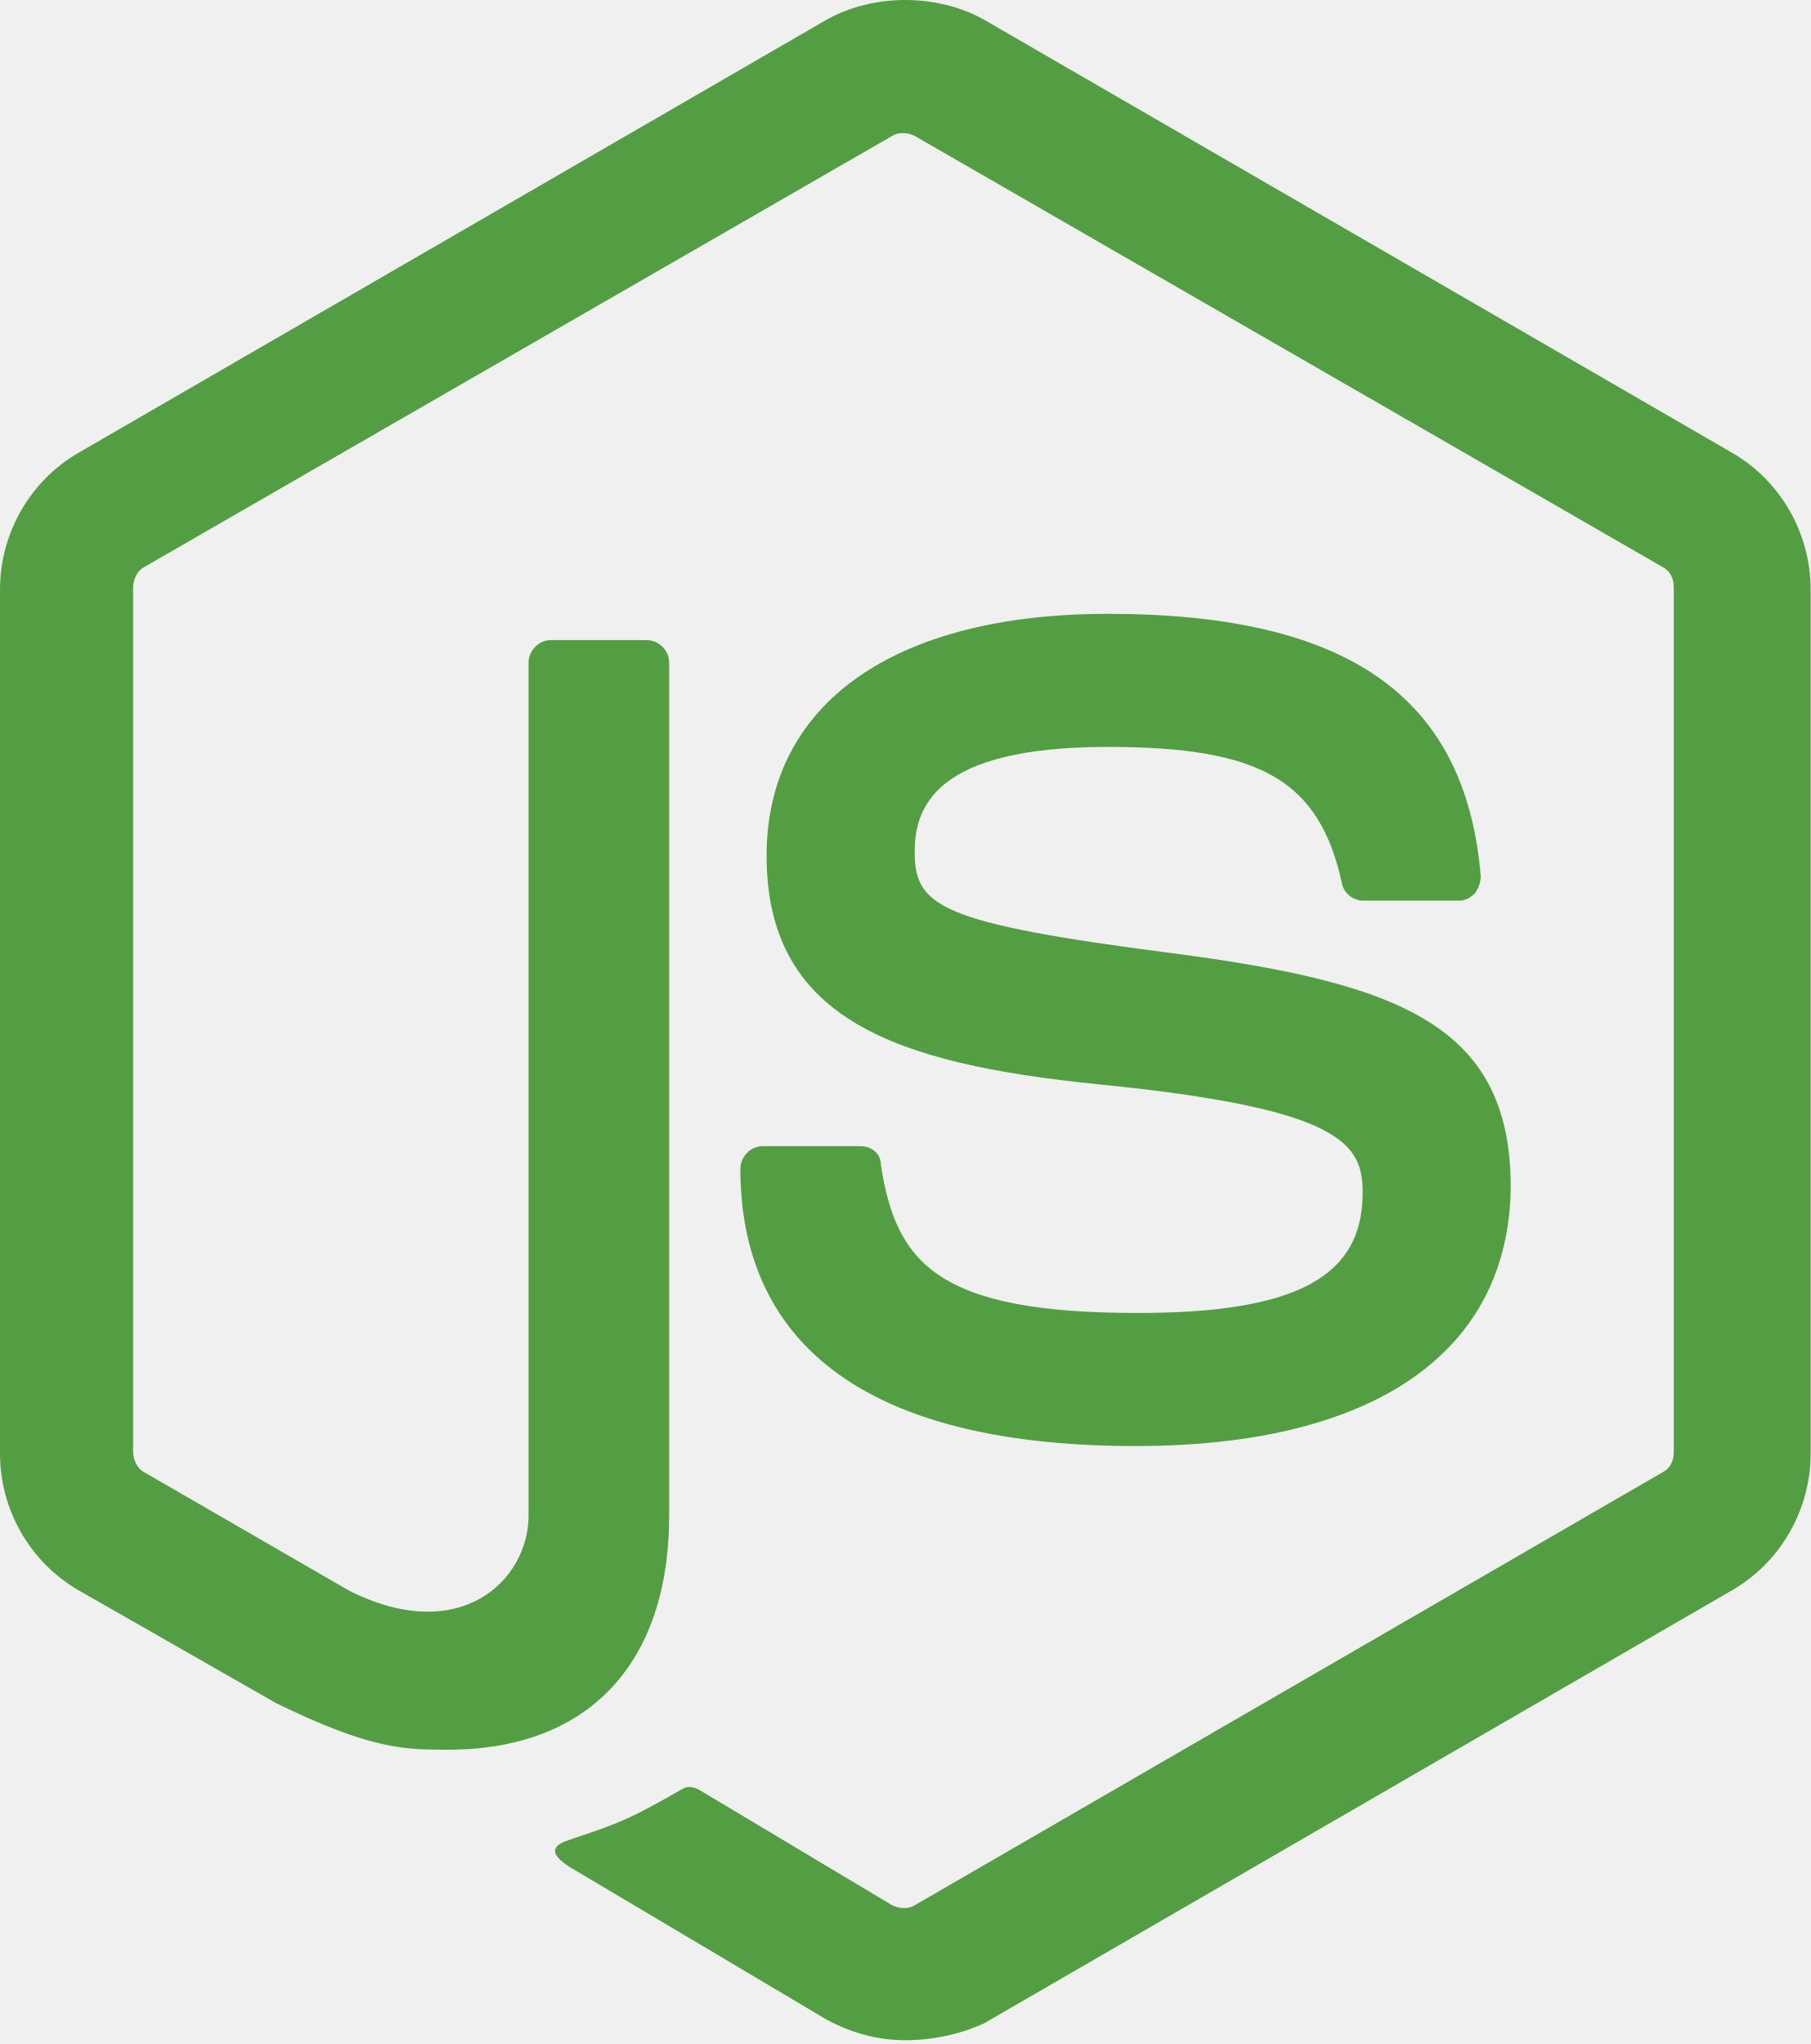
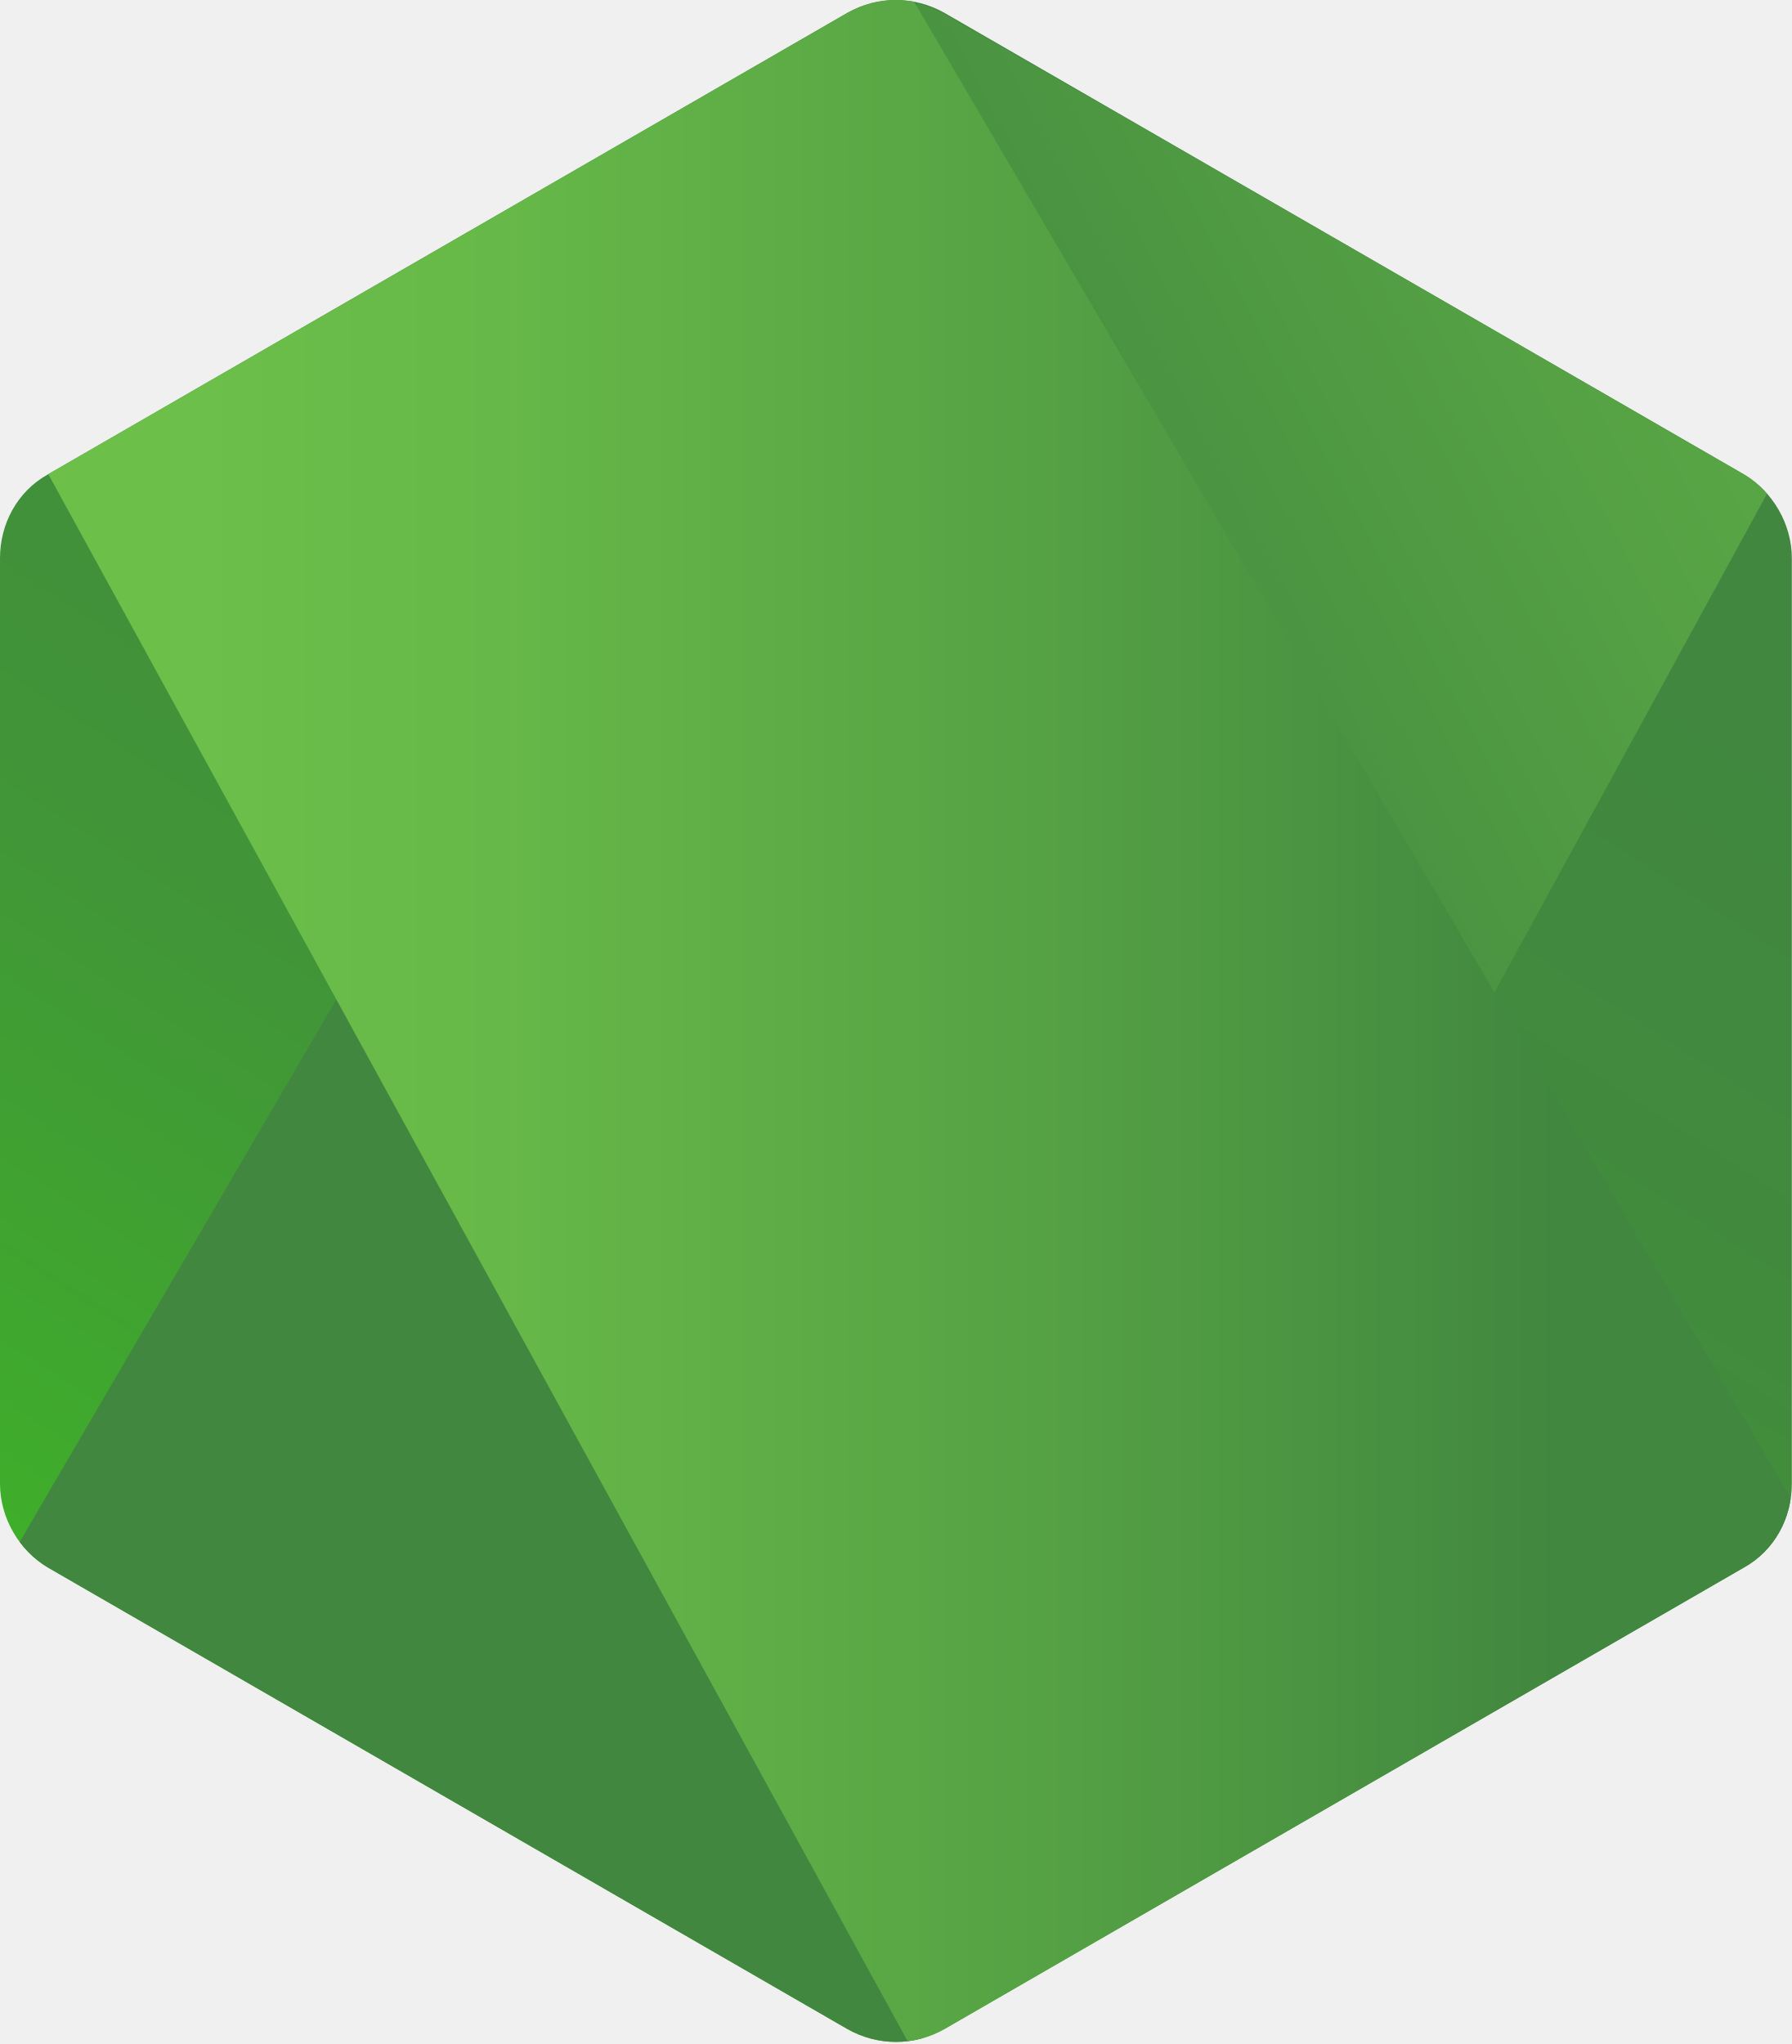
- <svg xmlns="http://www.w3.org/2000/svg" height="289" preserveAspectRatio="xMidYMid" viewBox="0 0 256 289" width="256">
-   <path d="m128 288.464c-3.975 0-7.685-1.06-11.13-2.915l-35.246-20.936c-5.3-2.915-2.65-3.975-1.06-4.505 7.155-2.385 8.48-2.915 15.901-7.155.795-.53 1.855-.265 2.65.265l27.031 16.166c1.06.53 2.385.53 3.18 0l105.739-61.217c1.06-.53 1.59-1.59 1.59-2.915v-122.17c0-1.325-.53-2.385-1.59-2.915l-105.739-60.952c-1.06-.53-2.385-.53-3.18 0l-105.739 60.952c-1.06.53-1.59 1.855-1.59 2.915v122.17c0 1.06.53 2.385 1.59 2.915l28.886 16.696c15.636 7.95 25.441-1.325 25.441-10.6v-120.58c0-1.59 1.325-3.18 3.18-3.18h13.516c1.59 0 3.18 1.325 3.18 3.18v120.58c0 20.936-11.395 33.126-31.271 33.126-6.095 0-10.865 0-24.381-6.625l-27.826-15.901c-6.89-3.975-11.13-11.395-11.13-19.346v-122.17c0-7.95 4.24-15.371 11.13-19.346l105.739-61.217c6.625-3.71 15.636-3.71 22.261 0l105.739 61.217c6.89 3.975 11.13 11.395 11.13 19.346v122.17c0 7.95-4.24 15.371-11.13 19.346l-105.739 61.217c-3.445 1.59-7.42 2.385-11.13 2.385zm32.596-84.008c-46.377 0-55.917-21.201-55.917-39.222 0-1.59 1.325-3.18 3.18-3.18h13.781c1.59 0 2.915 1.06 2.915 2.65 2.12 14.046 8.215 20.936 36.306 20.936 22.261 0 31.801-5.035 31.801-16.961 0-6.89-2.65-11.925-37.366-15.371-28.886-2.915-46.907-9.275-46.907-32.331 0-21.466 18.021-34.186 48.232-34.186 33.921 0 50.617 11.66 52.737 37.101 0 .795-.265 1.59-.795 2.385-.53.53-1.325 1.06-2.12 1.06h-13.781c-1.325 0-2.65-1.06-2.915-2.385-3.18-14.576-11.395-19.346-33.126-19.346-24.381 0-27.296 8.48-27.296 14.841 0 7.685 3.445 10.07 36.306 14.311 32.596 4.24 47.967 10.335 47.967 33.126-.265 23.321-19.346 36.571-53.002 36.571z" fill="#539e43" />
+ <svg xmlns="http://www.w3.org/2000/svg" xmlns:xlink="http://www.w3.org/1999/xlink" viewBox="0 0 256 292" width="256" height="292">
+   <defs>
+     <linearGradient id="a" x1="68.188%" x2="27.823%" y1="17.487%" y2="89.755%">
+       <stop offset="0%" stop-color="#41873F" />
+       <stop offset="32.88%" stop-color="#418B3D" />
+       <stop offset="63.52%" stop-color="#419637" />
+       <stop offset="93.19%" stop-color="#3FA92D" />
+       <stop offset="100%" stop-color="#3FAE2A" />
+     </linearGradient>
+     <linearGradient id="c" x1="43.277%" x2="159.245%" y1="55.169%" y2="-18.306%">
+       <stop offset="13.76%" stop-color="#41873F" />
+       <stop offset="40.32%" stop-color="#54A044" />
+       <stop offset="71.36%" stop-color="#66B848" />
+       <stop offset="90.81%" stop-color="#6CC04A" />
+     </linearGradient>
+     <linearGradient id="f" x1="-4.389%" x2="101.499%" y1="49.997%" y2="49.997%">
+       <stop offset="9.192%" stop-color="#6CC04A" />
+       <stop offset="28.64%" stop-color="#66B848" />
+       <stop offset="59.68%" stop-color="#54A044" />
+       <stop offset="86.24%" stop-color="#41873F" />
+     </linearGradient>
+     <path id="b" d="M134.923 1.832c-4.344-2.443-9.502-2.443-13.846 0L6.787 67.801C2.443 70.244 0 74.859 0 79.745v132.208c0 4.887 2.715 9.502 6.787 11.945l114.29 65.968c4.344 2.444 9.502 2.444 13.846 0l114.29-65.968c4.344-2.443 6.787-7.058 6.787-11.945V79.745c0-4.886-2.715-9.501-6.787-11.944L134.923 1.832Z" />
+     <path id="e" d="M134.923 1.832c-4.344-2.443-9.502-2.443-13.846 0L6.787 67.801C2.443 70.244 0 74.859 0 79.745v132.208c0 4.887 2.715 9.502 6.787 11.945l114.29 65.968c4.344 2.444 9.502 2.444 13.846 0l114.29-65.968c4.344-2.443 6.787-7.058 6.787-11.945V79.745c0-4.886-2.715-9.501-6.787-11.944L134.923 1.832Z" />
+   </defs>
+   <path fill="url(#a)" d="M134.923 1.832c-4.344-2.443-9.502-2.443-13.846 0L6.787 67.801C2.443 70.244 0 74.859 0 79.745v132.208c0 4.887 2.715 9.502 6.787 11.945l114.29 65.968c4.344 2.444 9.502 2.444 13.846 0l114.29-65.968c4.344-2.443 6.787-7.058 6.787-11.945V79.745c0-4.886-2.715-9.501-6.787-11.944L134.923 1.832Z" />
+   <mask id="d" fill="#fff">
+     <use xlink:href="#b" />
+   </mask>
+   <path fill="url(#c)" d="M249.485 67.8 134.65 1.833c-1.086-.542-2.443-1.085-3.529-1.357L2.443 220.912c1.086 1.357 2.444 2.443 3.8 3.258l114.834 65.968c3.258 1.9 7.059 2.443 10.588 1.357L252.47 70.515c-.815-1.086-1.9-1.9-2.986-2.714Z" mask="url(#d)" />
+   <mask id="g" fill="#fff">
+     <use xlink:href="#e" />
+   </mask>
+   <path fill="url(#f)" d="M249.756 223.898c3.258-1.9 5.701-5.158 6.787-8.687L130.579.204c-3.258-.543-6.787-.272-9.773 1.628L6.786 67.53l122.979 224.238c1.628-.272 3.529-.815 5.158-1.63l114.833-66.239Z" mask="url(#g)" />
</svg>
